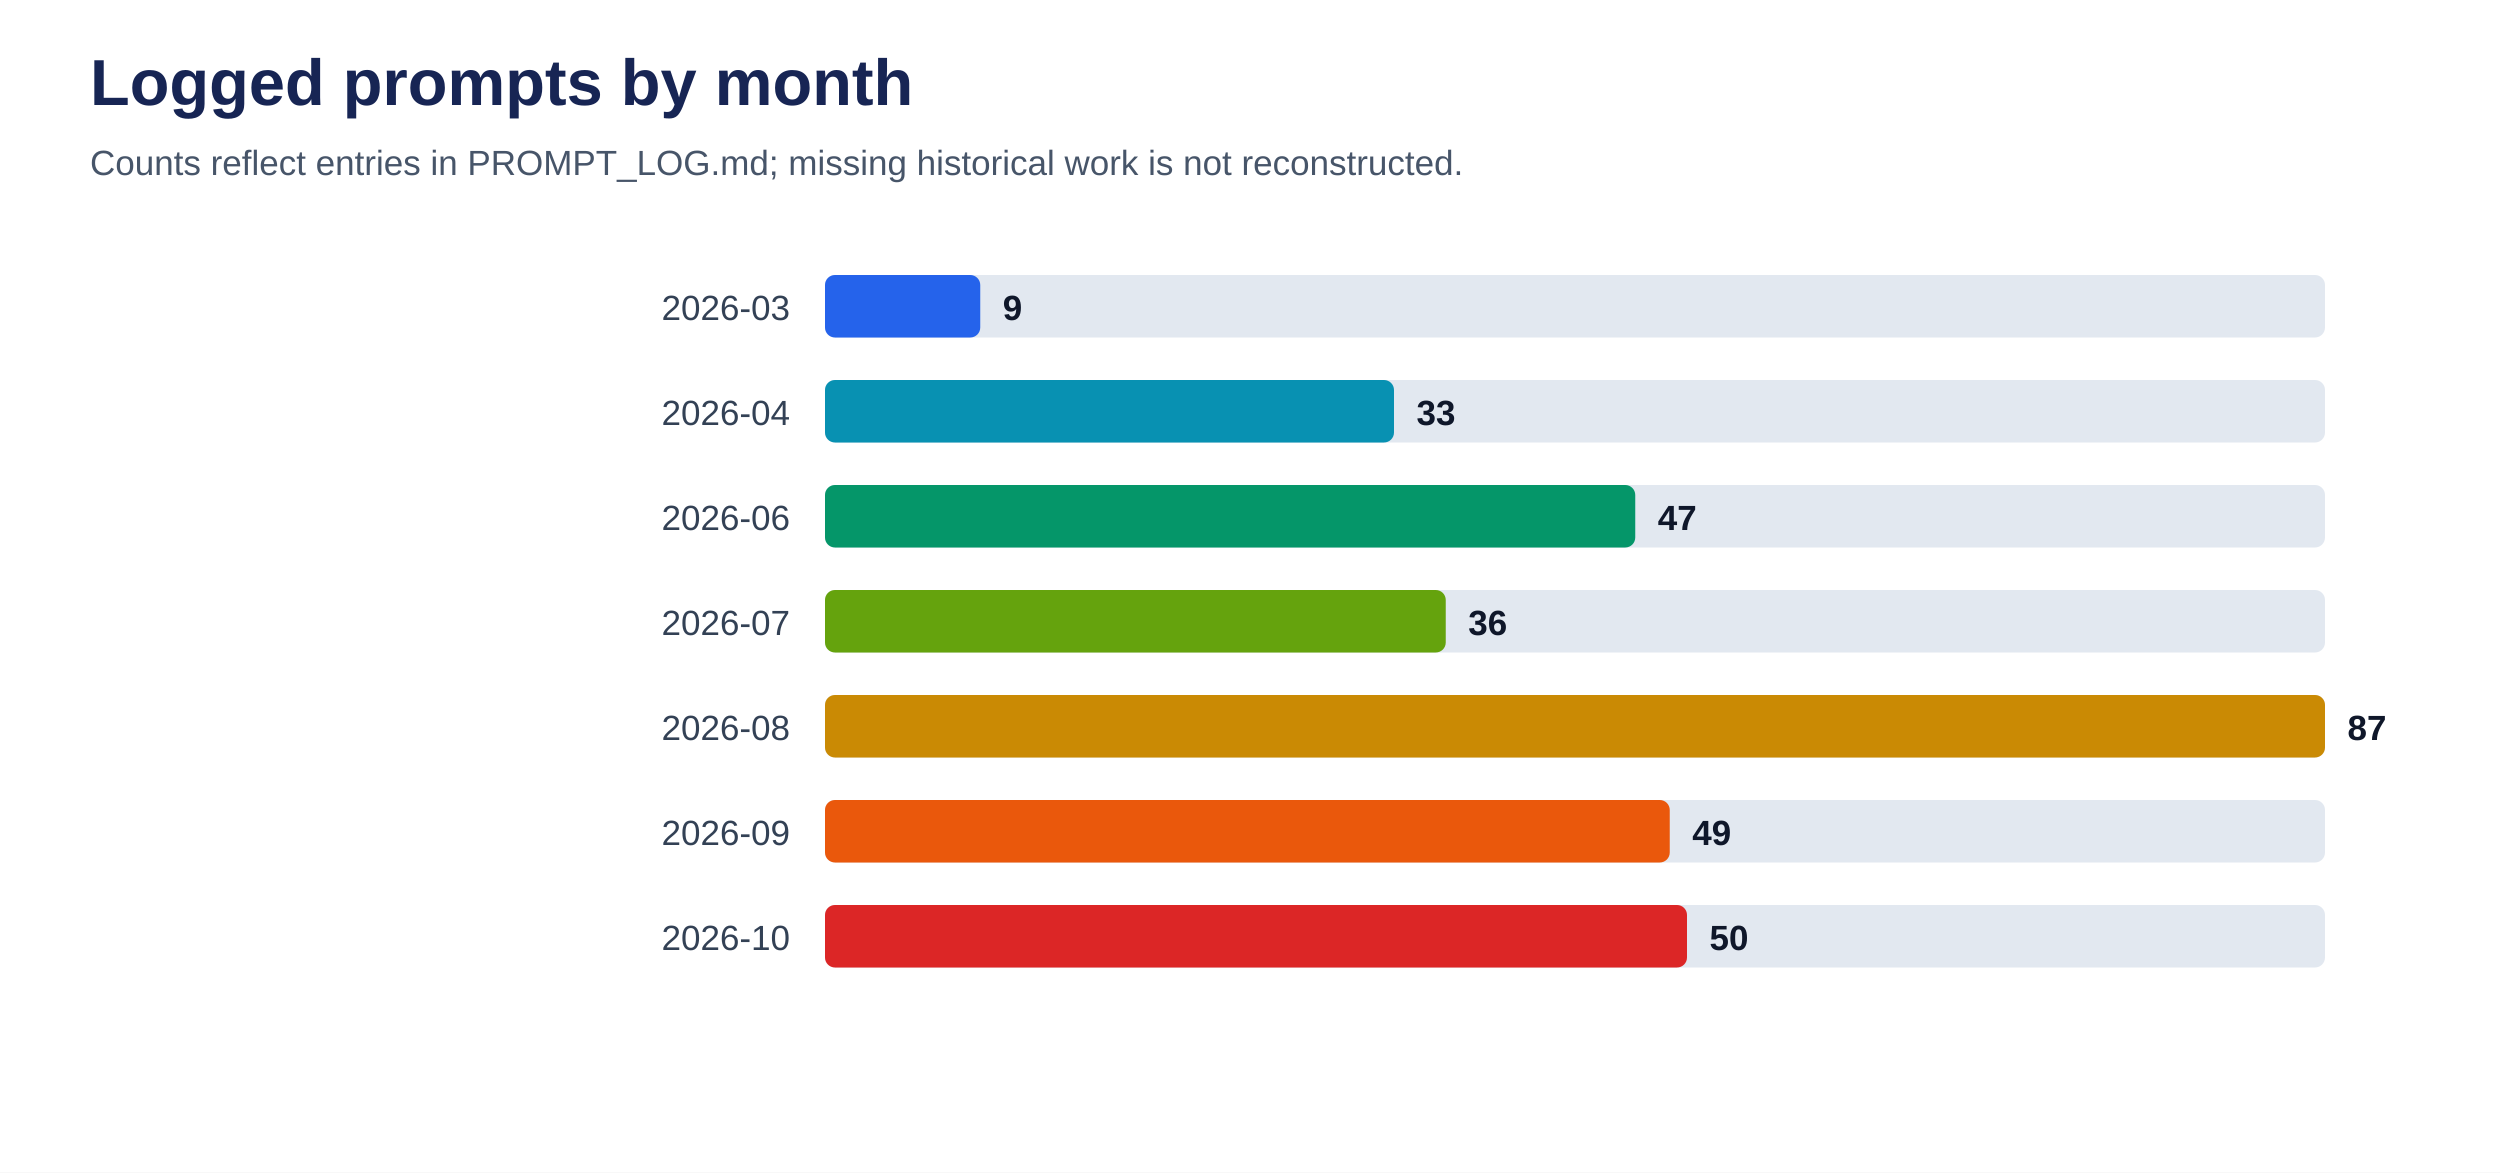
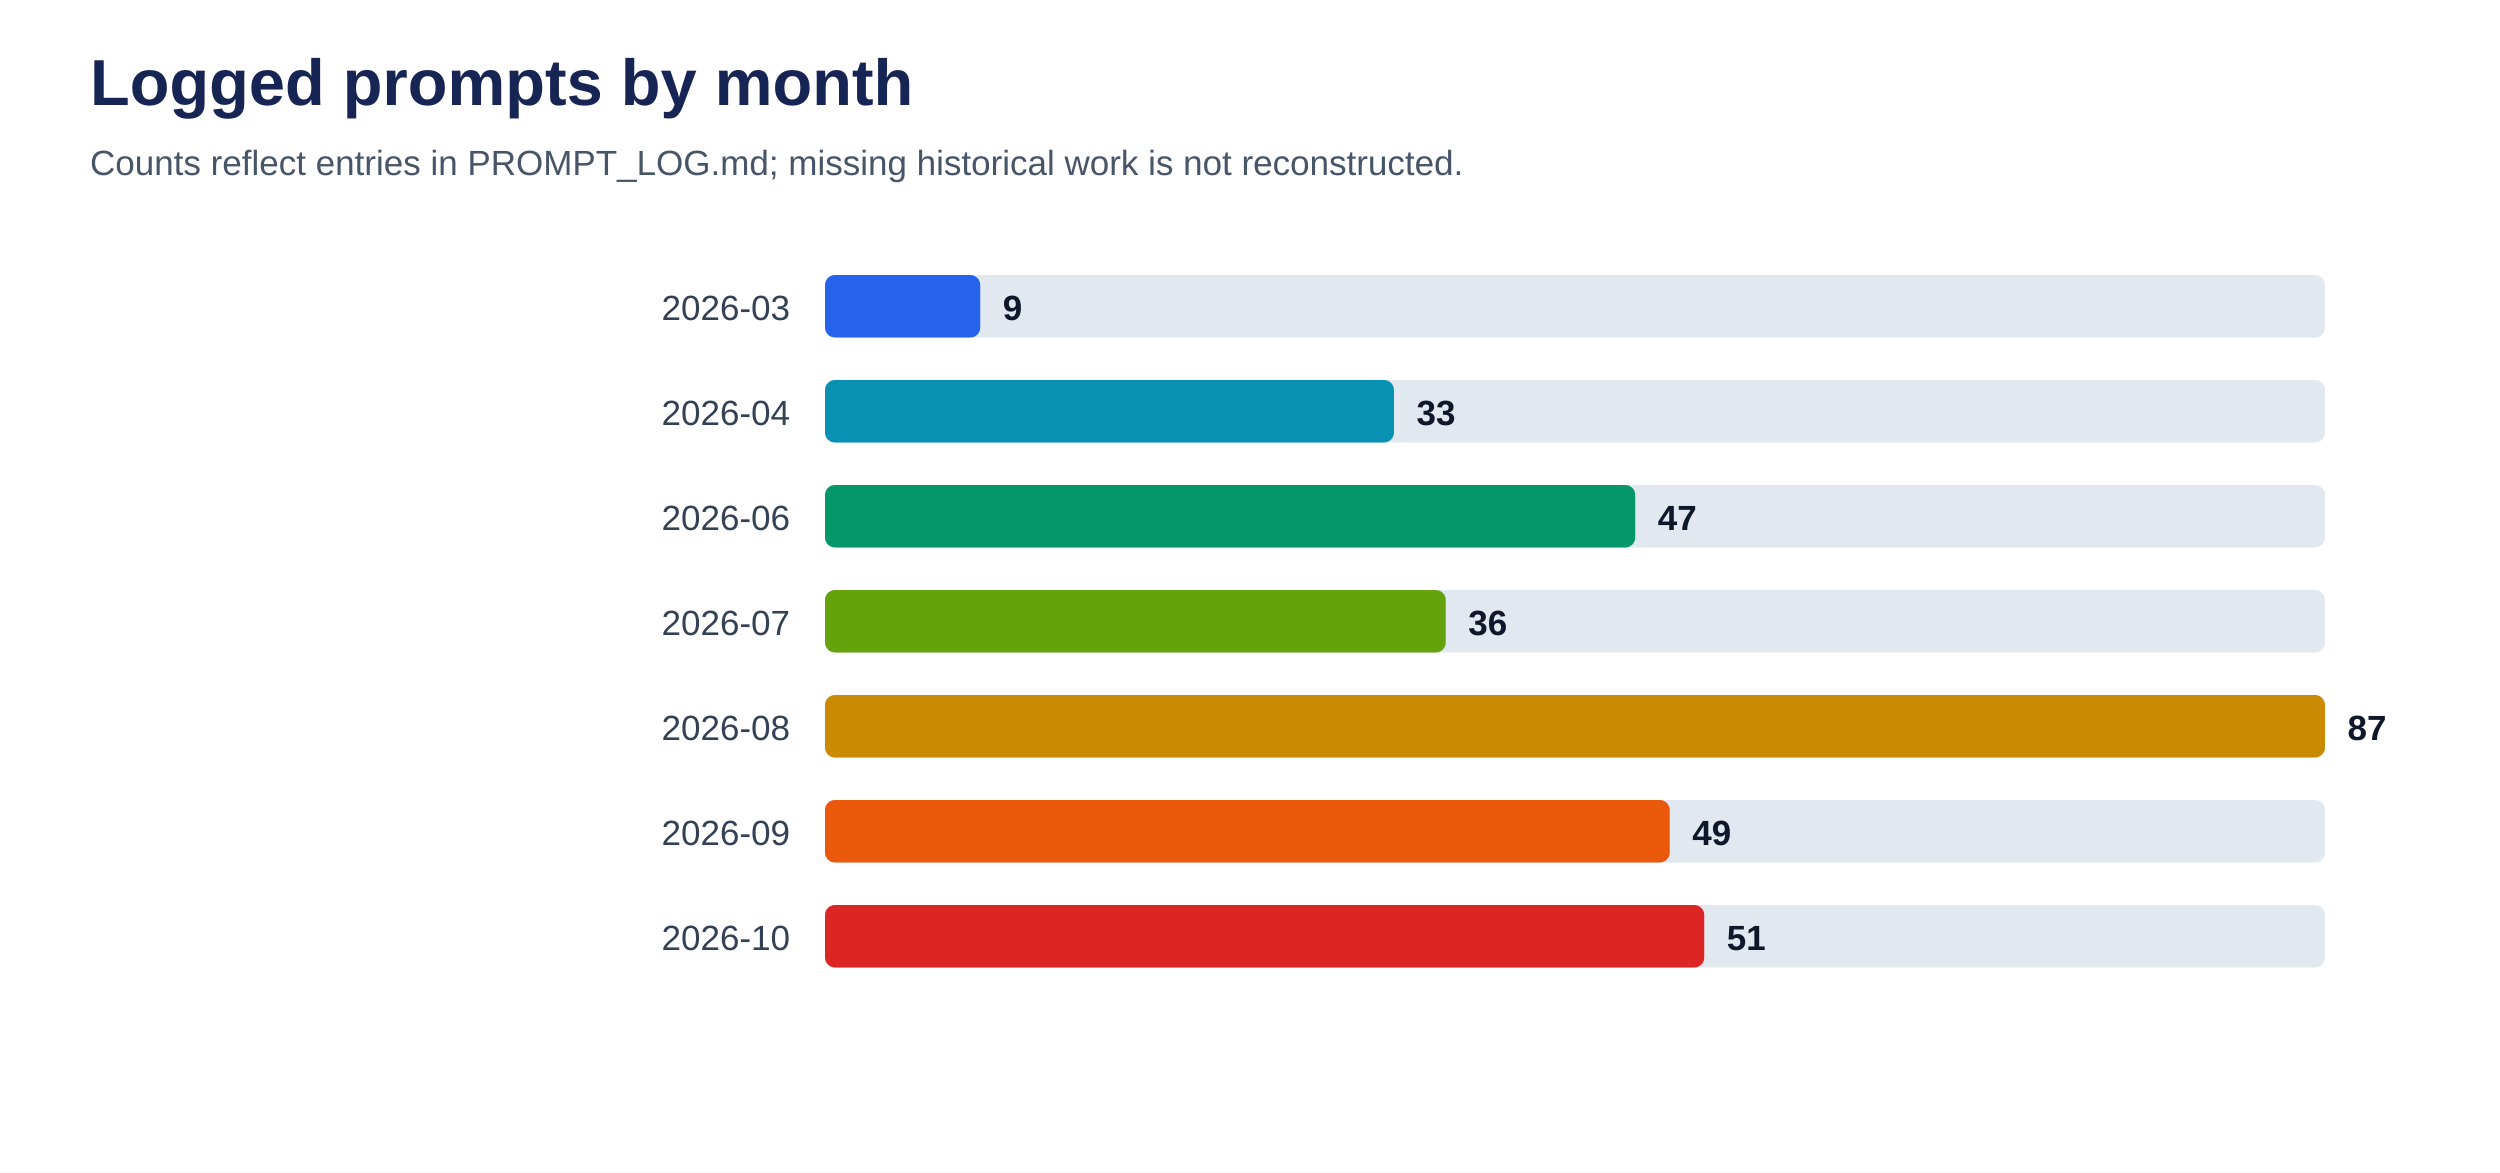
<svg xmlns="http://www.w3.org/2000/svg" viewBox="0 0 1000 469" role="img" aria-labelledby="title desc">
  <rect width="100%" height="100%" fill="#ffffff" />
  <text x="36" y="42" font-family="Arial, sans-serif" font-size="26" font-weight="700" fill="#172554">Logged prompts by month</text>
  <text x="36" y="70" font-family="Arial, sans-serif" font-size="14" fill="#475569">Counts reflect entries in PROMPT_LOG.md; missing historical work is not reconstructed.</text>
  <text x="316" y="128" text-anchor="end" font-family="Arial, sans-serif" font-size="14" fill="#334155">2026-03</text>
  <rect x="330" y="110" width="600" height="25" rx="4" fill="#e2e8f0" />
  <rect x="330" y="110" width="62.1" height="25" rx="4" fill="#2563eb" />
  <text x="401.1" y="128" font-family="Arial, sans-serif" font-size="14" font-weight="700" fill="#0f172a">9</text>
  <text x="316" y="170" text-anchor="end" font-family="Arial, sans-serif" font-size="14" fill="#334155">2026-04</text>
  <rect x="330" y="152" width="600" height="25" rx="4" fill="#e2e8f0" />
  <rect x="330" y="152" width="227.6" height="25" rx="4" fill="#0891b2" />
  <text x="566.6" y="170" font-family="Arial, sans-serif" font-size="14" font-weight="700" fill="#0f172a">33</text>
  <text x="316" y="212" text-anchor="end" font-family="Arial, sans-serif" font-size="14" fill="#334155">2026-06</text>
  <rect x="330" y="194" width="600" height="25" rx="4" fill="#e2e8f0" />
  <rect x="330" y="194" width="324.1" height="25" rx="4" fill="#059669" />
  <text x="663.1" y="212" font-family="Arial, sans-serif" font-size="14" font-weight="700" fill="#0f172a">47</text>
  <text x="316" y="254" text-anchor="end" font-family="Arial, sans-serif" font-size="14" fill="#334155">2026-07</text>
  <rect x="330" y="236" width="600" height="25" rx="4" fill="#e2e8f0" />
  <rect x="330" y="236" width="248.3" height="25" rx="4" fill="#65a30d" />
  <text x="587.3" y="254" font-family="Arial, sans-serif" font-size="14" font-weight="700" fill="#0f172a">36</text>
  <text x="316" y="296" text-anchor="end" font-family="Arial, sans-serif" font-size="14" fill="#334155">2026-08</text>
  <rect x="330" y="278" width="600" height="25" rx="4" fill="#e2e8f0" />
  <rect x="330" y="278" width="600.0" height="25" rx="4" fill="#ca8a04" />
  <text x="939.0" y="296" font-family="Arial, sans-serif" font-size="14" font-weight="700" fill="#0f172a">87</text>
  <text x="316" y="338" text-anchor="end" font-family="Arial, sans-serif" font-size="14" fill="#334155">2026-09</text>
  <rect x="330" y="320" width="600" height="25" rx="4" fill="#e2e8f0" />
  <rect x="330" y="320" width="337.9" height="25" rx="4" fill="#ea580c" />
  <text x="676.9" y="338" font-family="Arial, sans-serif" font-size="14" font-weight="700" fill="#0f172a">49</text>
  <text x="316" y="380" text-anchor="end" font-family="Arial, sans-serif" font-size="14" fill="#334155">2026-10</text>
  <rect x="330" y="362" width="600" height="25" rx="4" fill="#e2e8f0" />
-   <rect x="330" y="362" width="344.8" height="25" rx="4" fill="#dc2626" />
-   <text x="683.8" y="380" font-family="Arial, sans-serif" font-size="14" font-weight="700" fill="#0f172a">50</text>
+   <rect x="330" y="362" width="351.7" height="25" rx="4" fill="#dc2626" />
+   <text x="690.7" y="380" font-family="Arial, sans-serif" font-size="14" font-weight="700" fill="#0f172a">51</text>
</svg>
